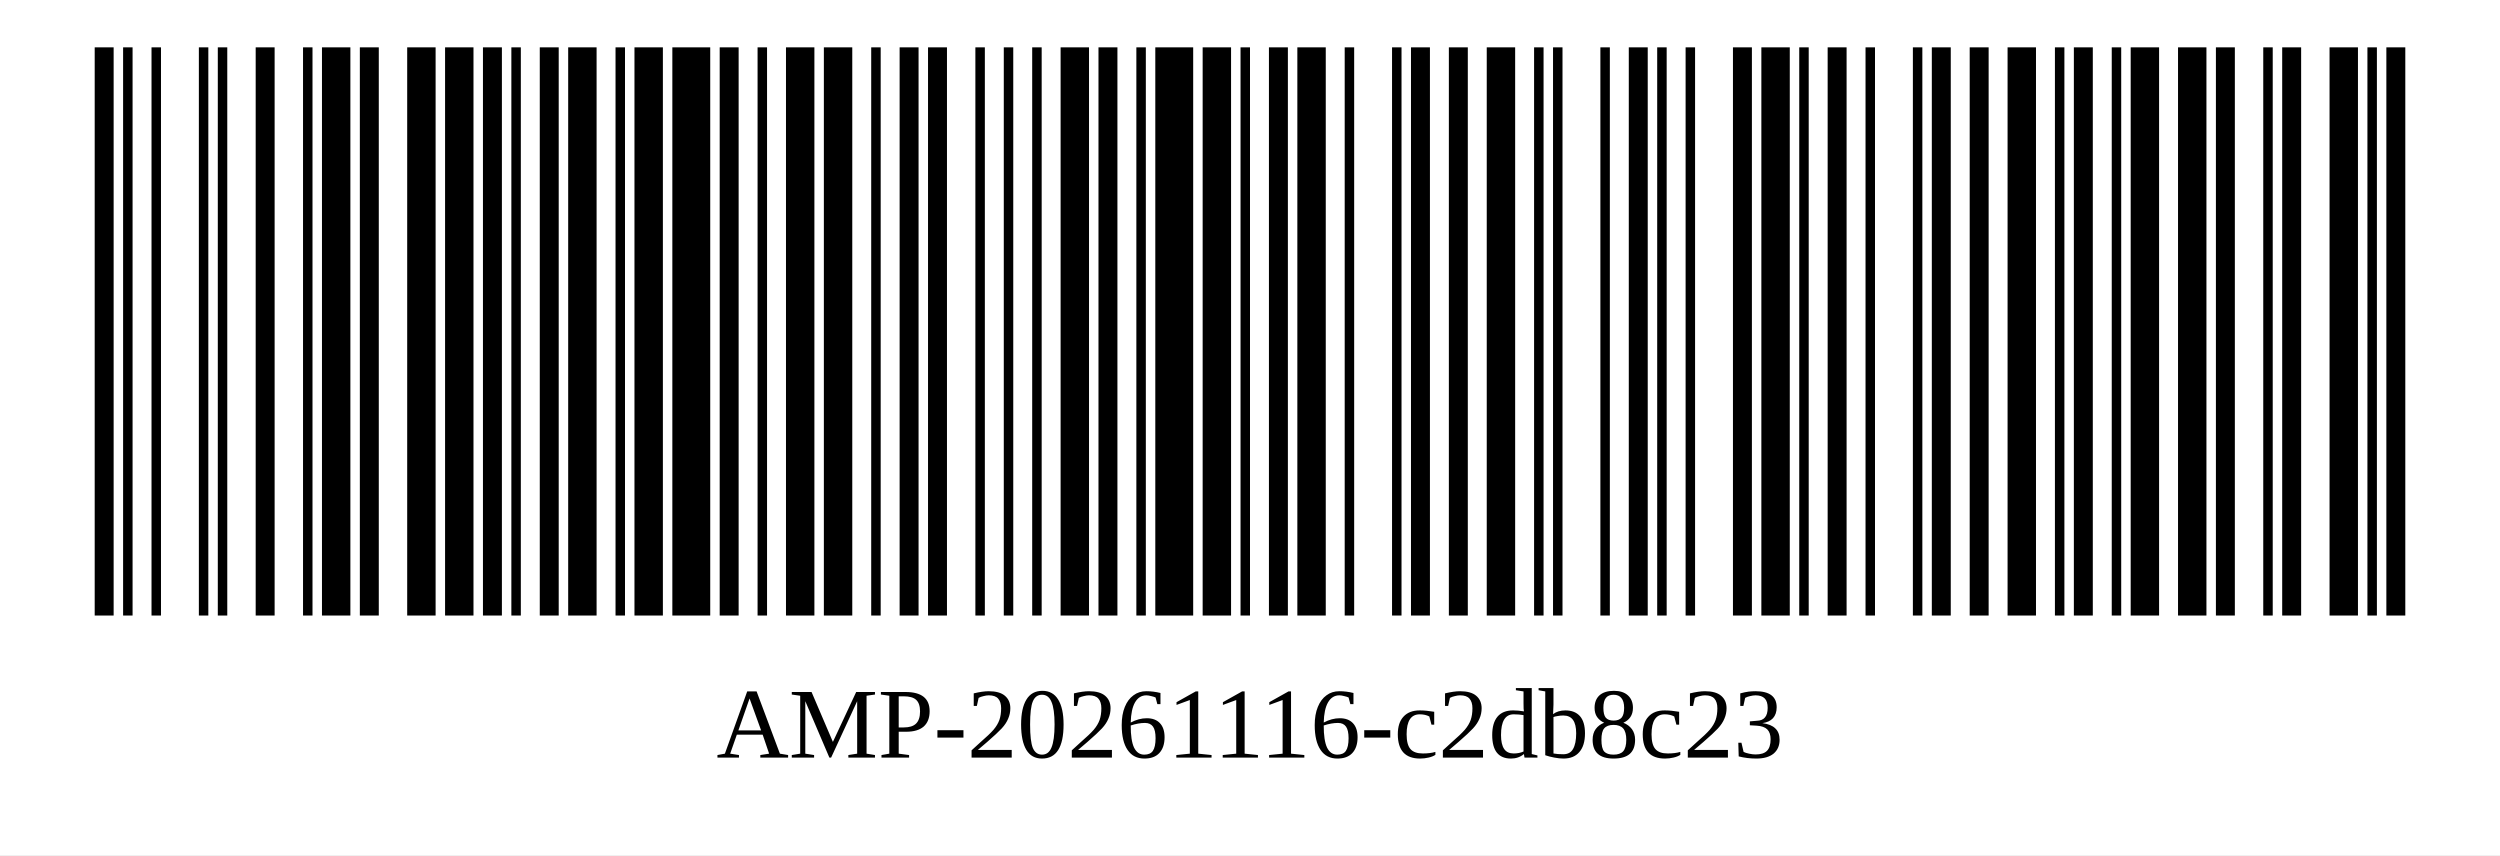
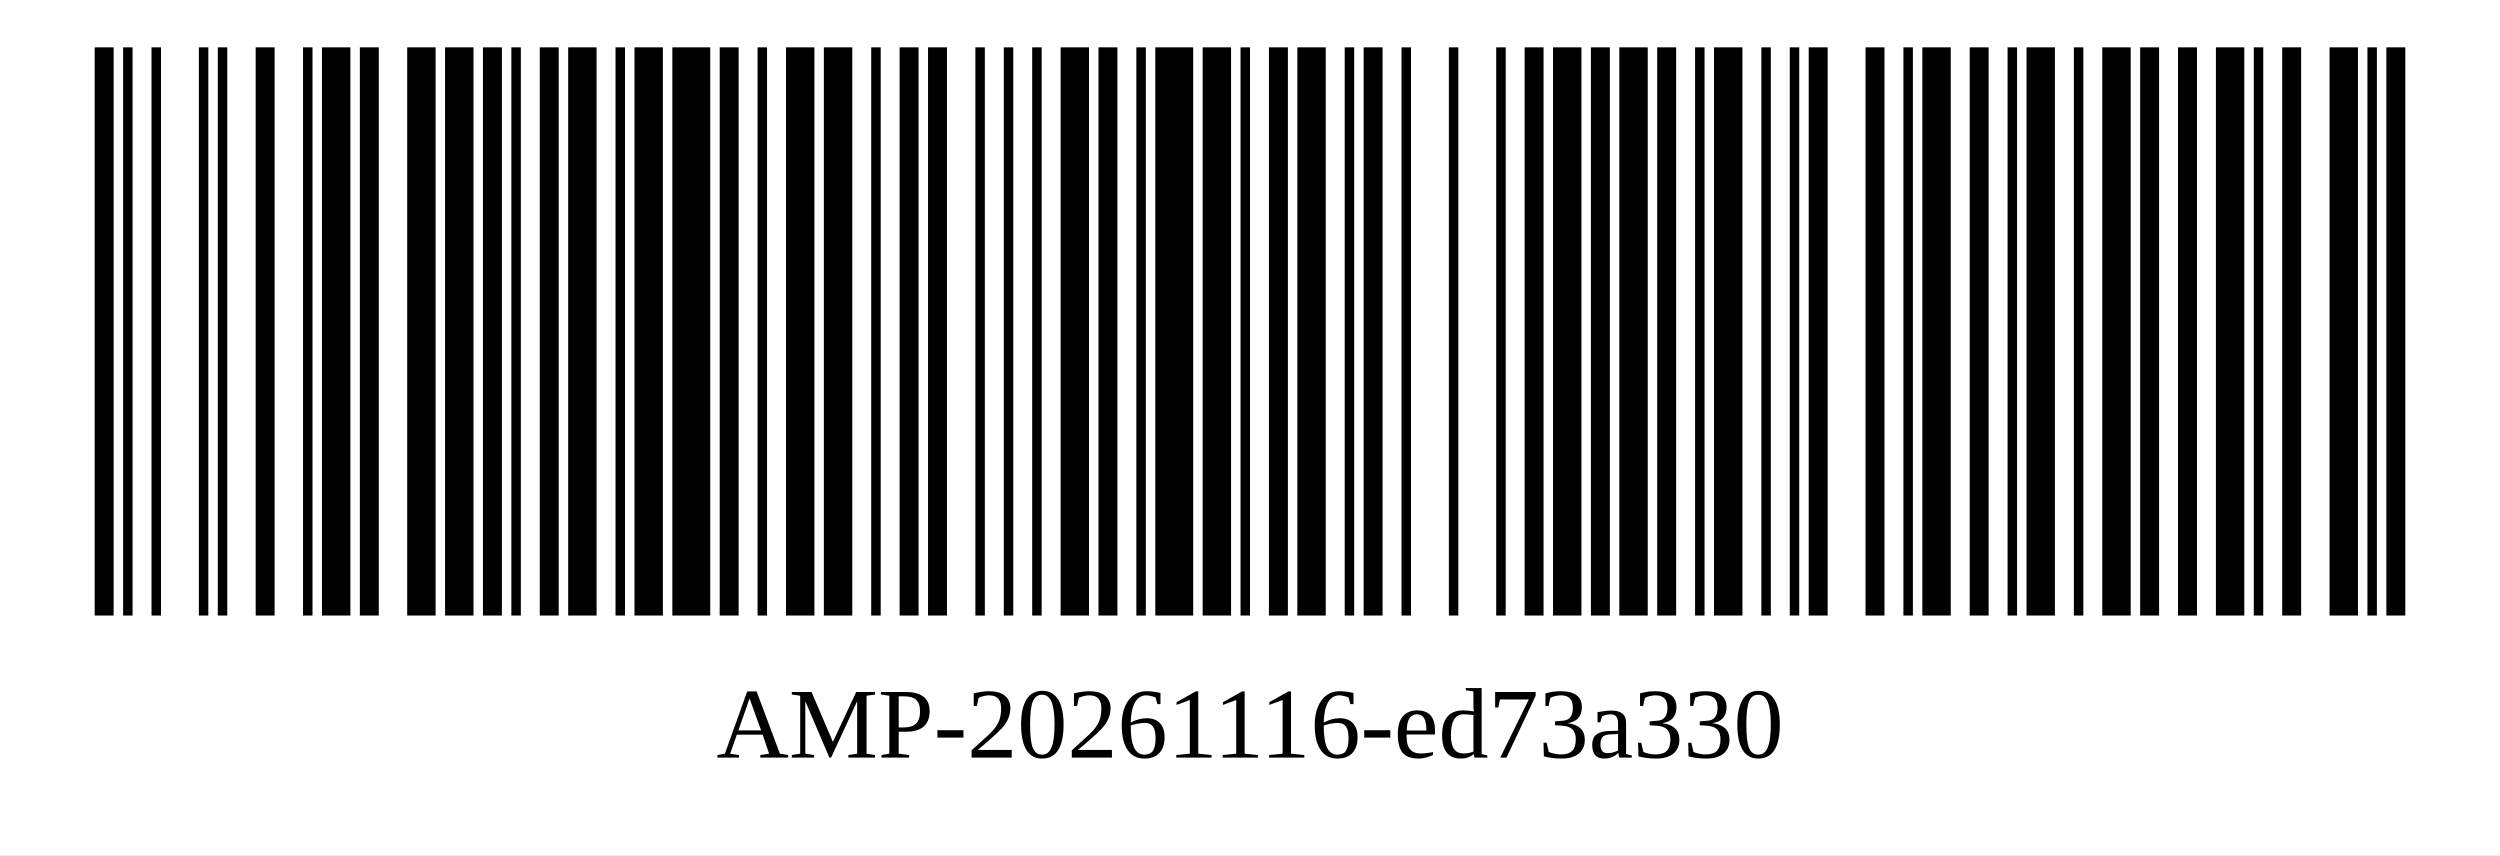
<svg xmlns="http://www.w3.org/2000/svg" version="1.1" width="52.800mm" height="18.058mm">
  <g id="barcode_group">
    <rect width="100%" height="100%" style="fill:white" />
    <rect x="2.000mm" y="1.000mm" width="0.400mm" height="12.000mm" style="fill:black;" />
    <rect x="2.600mm" y="1.000mm" width="0.200mm" height="12.000mm" style="fill:black;" />
    <rect x="3.200mm" y="1.000mm" width="0.200mm" height="12.000mm" style="fill:black;" />
    <rect x="4.200mm" y="1.000mm" width="0.200mm" height="12.000mm" style="fill:black;" />
    <rect x="4.600mm" y="1.000mm" width="0.200mm" height="12.000mm" style="fill:black;" />
    <rect x="5.400mm" y="1.000mm" width="0.400mm" height="12.000mm" style="fill:black;" />
    <rect x="6.400mm" y="1.000mm" width="0.200mm" height="12.000mm" style="fill:black;" />
    <rect x="6.800mm" y="1.000mm" width="0.600mm" height="12.000mm" style="fill:black;" />
    <rect x="7.600mm" y="1.000mm" width="0.400mm" height="12.000mm" style="fill:black;" />
    <rect x="8.600mm" y="1.000mm" width="0.600mm" height="12.000mm" style="fill:black;" />
    <rect x="9.400mm" y="1.000mm" width="0.600mm" height="12.000mm" style="fill:black;" />
    <rect x="10.200mm" y="1.000mm" width="0.400mm" height="12.000mm" style="fill:black;" />
    <rect x="10.800mm" y="1.000mm" width="0.200mm" height="12.000mm" style="fill:black;" />
    <rect x="11.400mm" y="1.000mm" width="0.400mm" height="12.000mm" style="fill:black;" />
    <rect x="12.000mm" y="1.000mm" width="0.600mm" height="12.000mm" style="fill:black;" />
    <rect x="13.000mm" y="1.000mm" width="0.200mm" height="12.000mm" style="fill:black;" />
    <rect x="13.400mm" y="1.000mm" width="0.600mm" height="12.000mm" style="fill:black;" />
    <rect x="14.200mm" y="1.000mm" width="0.800mm" height="12.000mm" style="fill:black;" />
    <rect x="15.200mm" y="1.000mm" width="0.400mm" height="12.000mm" style="fill:black;" />
    <rect x="16.000mm" y="1.000mm" width="0.200mm" height="12.000mm" style="fill:black;" />
    <rect x="16.600mm" y="1.000mm" width="0.600mm" height="12.000mm" style="fill:black;" />
    <rect x="17.400mm" y="1.000mm" width="0.600mm" height="12.000mm" style="fill:black;" />
    <rect x="18.400mm" y="1.000mm" width="0.200mm" height="12.000mm" style="fill:black;" />
    <rect x="19.000mm" y="1.000mm" width="0.400mm" height="12.000mm" style="fill:black;" />
    <rect x="19.600mm" y="1.000mm" width="0.400mm" height="12.000mm" style="fill:black;" />
    <rect x="20.600mm" y="1.000mm" width="0.200mm" height="12.000mm" style="fill:black;" />
    <rect x="21.200mm" y="1.000mm" width="0.200mm" height="12.000mm" style="fill:black;" />
    <rect x="21.800mm" y="1.000mm" width="0.200mm" height="12.000mm" style="fill:black;" />
    <rect x="22.400mm" y="1.000mm" width="0.600mm" height="12.000mm" style="fill:black;" />
    <rect x="23.200mm" y="1.000mm" width="0.400mm" height="12.000mm" style="fill:black;" />
    <rect x="24.000mm" y="1.000mm" width="0.200mm" height="12.000mm" style="fill:black;" />
    <rect x="24.400mm" y="1.000mm" width="0.800mm" height="12.000mm" style="fill:black;" />
    <rect x="25.400mm" y="1.000mm" width="0.600mm" height="12.000mm" style="fill:black;" />
    <rect x="26.200mm" y="1.000mm" width="0.200mm" height="12.000mm" style="fill:black;" />
    <rect x="26.800mm" y="1.000mm" width="0.400mm" height="12.000mm" style="fill:black;" />
    <rect x="27.400mm" y="1.000mm" width="0.600mm" height="12.000mm" style="fill:black;" />
    <rect x="28.400mm" y="1.000mm" width="0.200mm" height="12.000mm" style="fill:black;" />
-     <rect x="29.400mm" y="1.000mm" width="0.200mm" height="12.000mm" style="fill:black;" />
-     <rect x="29.800mm" y="1.000mm" width="0.400mm" height="12.000mm" style="fill:black;" />
-     <rect x="30.600mm" y="1.000mm" width="0.400mm" height="12.000mm" style="fill:black;" />
-     <rect x="31.400mm" y="1.000mm" width="0.600mm" height="12.000mm" style="fill:black;" />
-     <rect x="32.400mm" y="1.000mm" width="0.200mm" height="12.000mm" style="fill:black;" />
-     <rect x="32.800mm" y="1.000mm" width="0.200mm" height="12.000mm" style="fill:black;" />
-     <rect x="33.800mm" y="1.000mm" width="0.200mm" height="12.000mm" style="fill:black;" />
-     <rect x="34.400mm" y="1.000mm" width="0.400mm" height="12.000mm" style="fill:black;" />
-     <rect x="35.000mm" y="1.000mm" width="0.200mm" height="12.000mm" style="fill:black;" />
-     <rect x="35.600mm" y="1.000mm" width="0.200mm" height="12.000mm" style="fill:black;" />
-     <rect x="36.600mm" y="1.000mm" width="0.400mm" height="12.000mm" style="fill:black;" />
-     <rect x="37.200mm" y="1.000mm" width="0.600mm" height="12.000mm" style="fill:black;" />
-     <rect x="38.000mm" y="1.000mm" width="0.200mm" height="12.000mm" style="fill:black;" />
-     <rect x="38.600mm" y="1.000mm" width="0.400mm" height="12.000mm" style="fill:black;" />
-     <rect x="39.400mm" y="1.000mm" width="0.200mm" height="12.000mm" style="fill:black;" />
-     <rect x="40.400mm" y="1.000mm" width="0.200mm" height="12.000mm" style="fill:black;" />
-     <rect x="40.800mm" y="1.000mm" width="0.400mm" height="12.000mm" style="fill:black;" />
+     <rect x="28.800mm" y="1.000mm" width="0.400mm" height="12.000mm" style="fill:black;" />
+     <rect x="29.600mm" y="1.000mm" width="0.200mm" height="12.000mm" style="fill:black;" />
+     <rect x="30.600mm" y="1.000mm" width="0.200mm" height="12.000mm" style="fill:black;" />
+     <rect x="31.600mm" y="1.000mm" width="0.200mm" height="12.000mm" style="fill:black;" />
+     <rect x="32.200mm" y="1.000mm" width="0.400mm" height="12.000mm" style="fill:black;" />
+     <rect x="32.800mm" y="1.000mm" width="0.600mm" height="12.000mm" style="fill:black;" />
+     <rect x="33.600mm" y="1.000mm" width="0.400mm" height="12.000mm" style="fill:black;" />
+     <rect x="34.200mm" y="1.000mm" width="0.600mm" height="12.000mm" style="fill:black;" />
+     <rect x="35.000mm" y="1.000mm" width="0.400mm" height="12.000mm" style="fill:black;" />
+     <rect x="35.800mm" y="1.000mm" width="0.200mm" height="12.000mm" style="fill:black;" />
+     <rect x="36.200mm" y="1.000mm" width="0.600mm" height="12.000mm" style="fill:black;" />
+     <rect x="37.200mm" y="1.000mm" width="0.200mm" height="12.000mm" style="fill:black;" />
+     <rect x="37.800mm" y="1.000mm" width="0.200mm" height="12.000mm" style="fill:black;" />
+     <rect x="38.200mm" y="1.000mm" width="0.400mm" height="12.000mm" style="fill:black;" />
+     <rect x="39.400mm" y="1.000mm" width="0.400mm" height="12.000mm" style="fill:black;" />
+     <rect x="40.200mm" y="1.000mm" width="0.200mm" height="12.000mm" style="fill:black;" />
+     <rect x="40.600mm" y="1.000mm" width="0.600mm" height="12.000mm" style="fill:black;" />
    <rect x="41.600mm" y="1.000mm" width="0.400mm" height="12.000mm" style="fill:black;" />
-     <rect x="42.400mm" y="1.000mm" width="0.600mm" height="12.000mm" style="fill:black;" />
-     <rect x="43.400mm" y="1.000mm" width="0.200mm" height="12.000mm" style="fill:black;" />
-     <rect x="43.800mm" y="1.000mm" width="0.400mm" height="12.000mm" style="fill:black;" />
-     <rect x="44.600mm" y="1.000mm" width="0.200mm" height="12.000mm" style="fill:black;" />
-     <rect x="45.000mm" y="1.000mm" width="0.600mm" height="12.000mm" style="fill:black;" />
-     <rect x="46.000mm" y="1.000mm" width="0.600mm" height="12.000mm" style="fill:black;" />
-     <rect x="46.800mm" y="1.000mm" width="0.400mm" height="12.000mm" style="fill:black;" />
-     <rect x="47.800mm" y="1.000mm" width="0.200mm" height="12.000mm" style="fill:black;" />
+     <rect x="42.400mm" y="1.000mm" width="0.200mm" height="12.000mm" style="fill:black;" />
+     <rect x="42.800mm" y="1.000mm" width="0.600mm" height="12.000mm" style="fill:black;" />
+     <rect x="43.800mm" y="1.000mm" width="0.200mm" height="12.000mm" style="fill:black;" />
+     <rect x="44.400mm" y="1.000mm" width="0.600mm" height="12.000mm" style="fill:black;" />
+     <rect x="45.200mm" y="1.000mm" width="0.400mm" height="12.000mm" style="fill:black;" />
+     <rect x="46.000mm" y="1.000mm" width="0.400mm" height="12.000mm" style="fill:black;" />
+     <rect x="46.800mm" y="1.000mm" width="0.600mm" height="12.000mm" style="fill:black;" />
+     <rect x="47.600mm" y="1.000mm" width="0.200mm" height="12.000mm" style="fill:black;" />
    <rect x="48.200mm" y="1.000mm" width="0.400mm" height="12.000mm" style="fill:black;" />
    <rect x="49.200mm" y="1.000mm" width="0.600mm" height="12.000mm" style="fill:black;" />
    <rect x="50.000mm" y="1.000mm" width="0.200mm" height="12.000mm" style="fill:black;" />
    <rect x="50.400mm" y="1.000mm" width="0.400mm" height="12.000mm" style="fill:black;" />
-     <text x="26.400mm" y="16.000mm" style="fill:black;font-size:6pt;text-anchor:middle;">AMP-20261116-c2db8c23</text>
+     <text x="26.400mm" y="16.000mm" style="fill:black;font-size:6pt;text-anchor:middle;">AMP-20261116-ed73a330</text>
  </g>
</svg>
